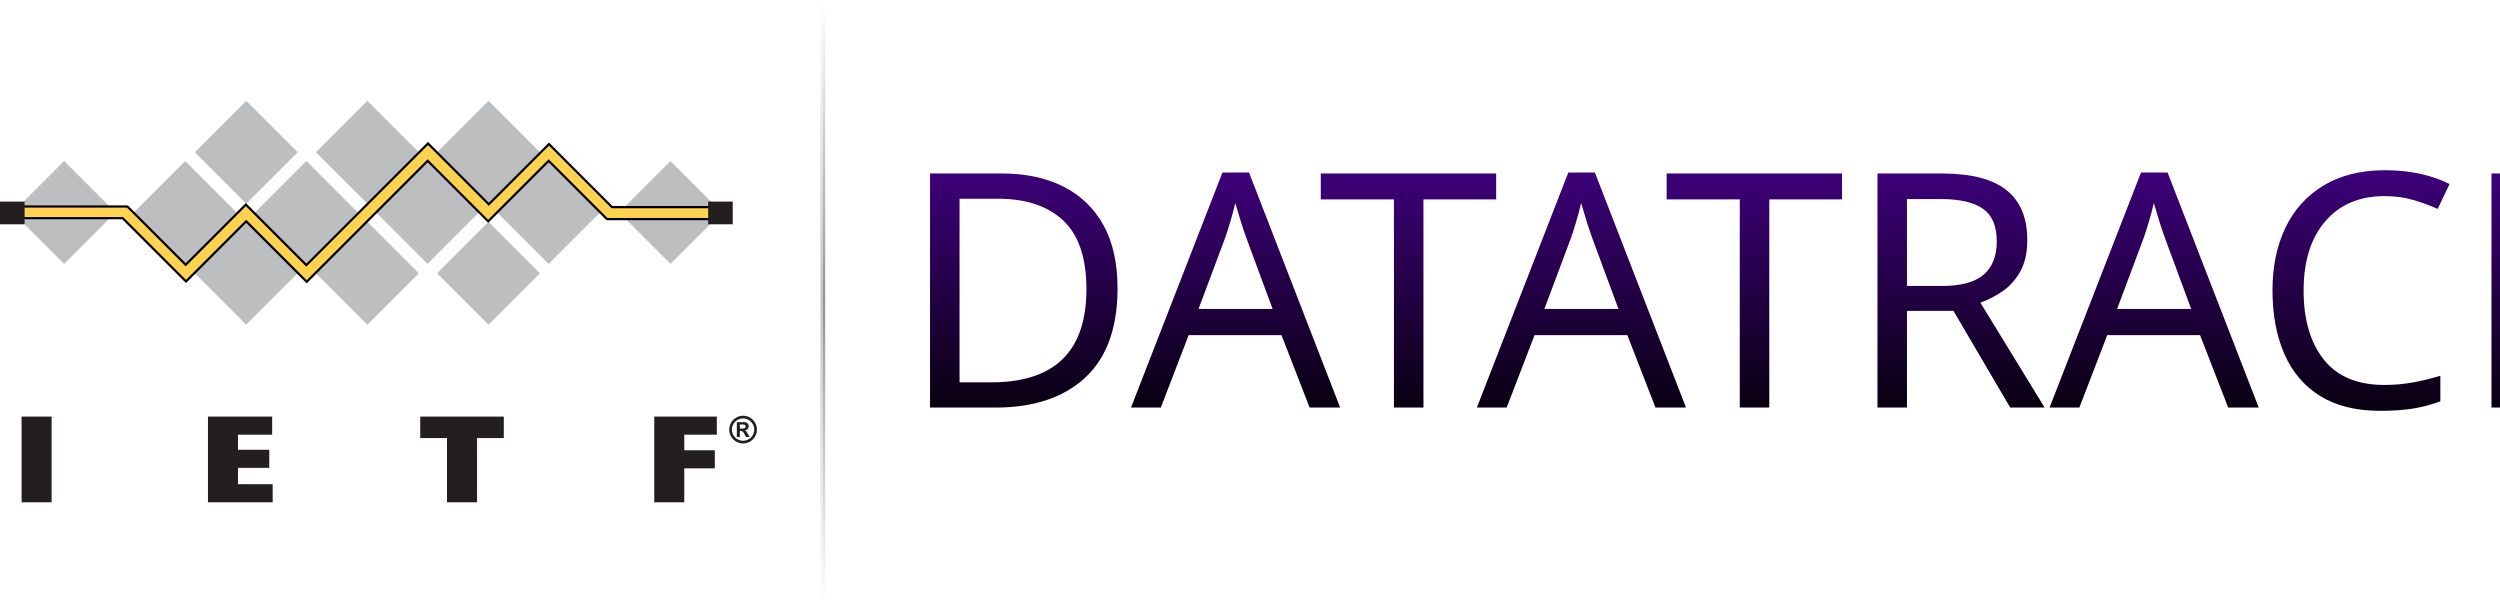
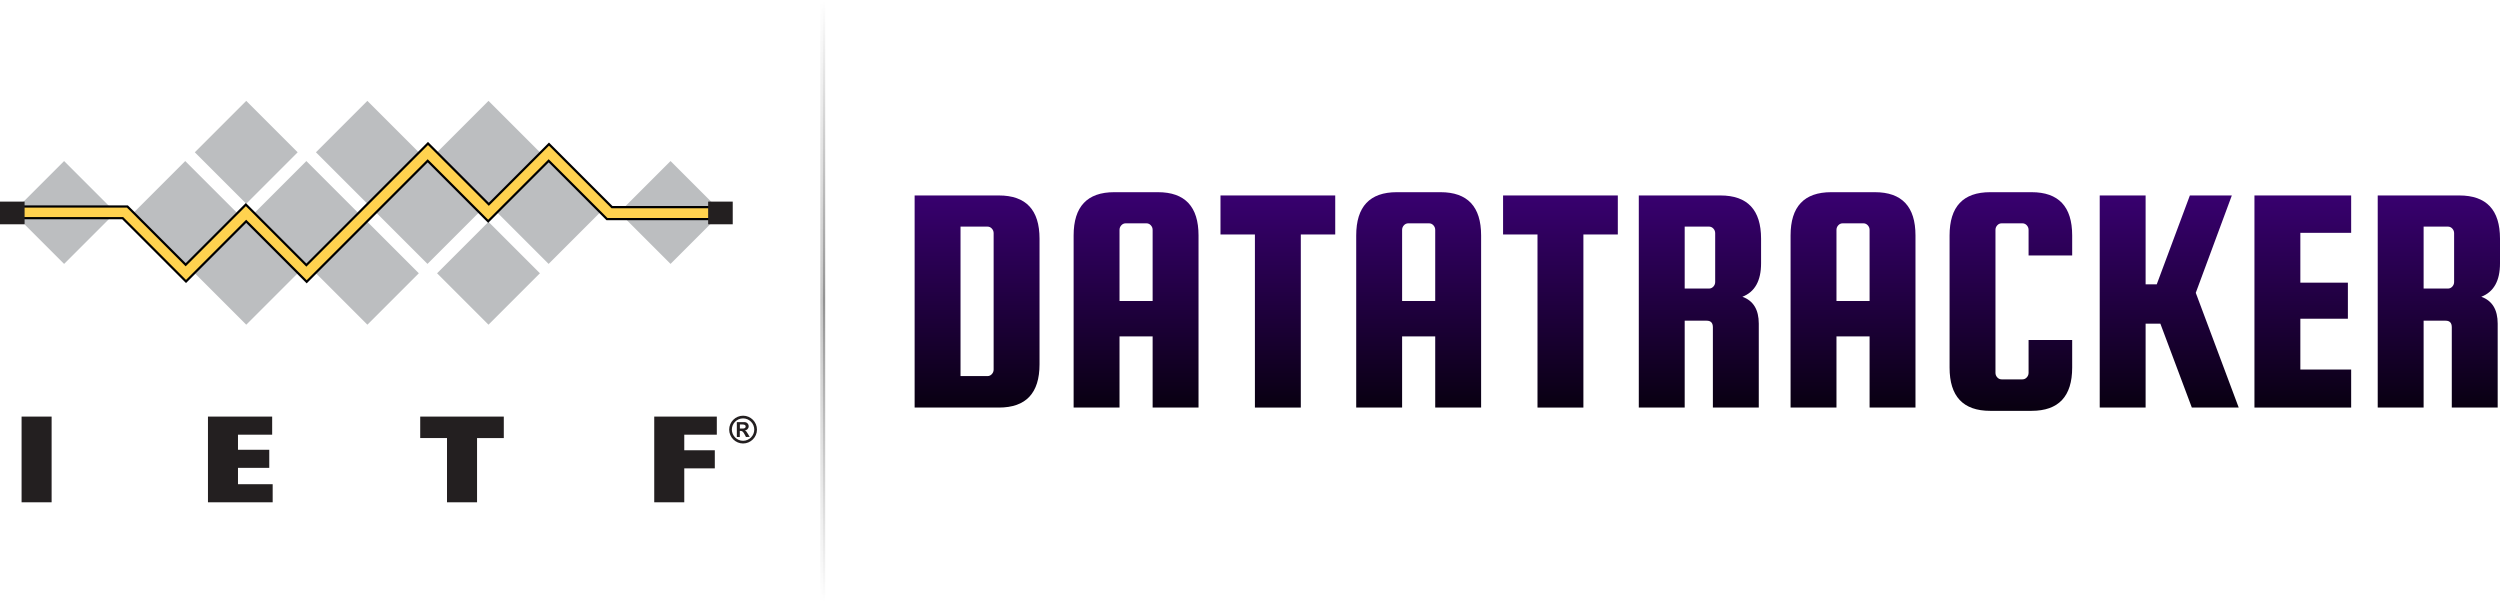
<svg xmlns="http://www.w3.org/2000/svg" width="100%" height="100%" viewBox="0 0 1024 250" version="1.1" xml:space="preserve" style="fill-rule:evenodd;clip-rule:evenodd;">
  <g transform="matrix(1.39872,0,0,1.39872,-433.548,-258.273)">
-     <text x="573px" y="304px" style="font-family:'SquadaOne-Regular', 'Squada One';font-size:96px;fill:url(#_Linear1);">DATATRACKER</text>
+     <path d="M602.472,241.888C610.408,241.888 614.376,246.112 614.376,254.56L614.376,291.328C614.376,299.776 610.408,304 602.472,304L577.8,304L577.8,241.888L602.472,241.888ZM600.936,292.864L600.936,252.928C600.936,252.416 600.76,251.968 600.408,251.584C600.056,251.2 599.624,251.008 599.112,251.008L591.24,251.008L591.24,294.784L599.112,294.784C599.624,294.784 600.056,294.592 600.408,294.208C600.76,293.824 600.936,293.376 600.936,292.864Z" style="fill:url(#_Linear1);fill-rule:nonzero;" />
+     <path d="M649.032,240.928C656.968,240.928 660.936,245.152 660.936,253.6L660.936,304L647.496,304L647.496,283.168L637.8,283.168L637.8,304L624.36,304L624.36,253.6C624.36,245.152 628.328,240.928 636.264,240.928L649.032,240.928ZM637.8,272.8L647.496,272.8L647.496,251.968C647.496,251.456 647.32,251.008 646.968,250.624C646.616,250.24 646.184,250.048 645.672,250.048L639.624,250.048C639.112,250.048 638.68,250.24 638.328,250.624C637.976,251.008 637.8,251.456 637.8,251.968L637.8,272.8Z" style="fill:url(#_Linear2);fill-rule:nonzero;" />
+     <path d="M667.368,253.312L667.368,241.888L700.968,241.888L700.968,253.312L690.888,253.312L690.888,304L677.448,304L677.448,253.312L667.368,253.312Z" style="fill:url(#_Linear3);fill-rule:nonzero;" />
+     <path d="M731.784,240.928C739.72,240.928 743.688,245.152 743.688,253.6L743.688,304L730.248,304L730.248,283.168L720.552,283.168L720.552,304L707.112,304L707.112,253.6C707.112,245.152 711.08,240.928 719.016,240.928L731.784,240.928ZM720.552,272.8L730.248,272.8L730.248,251.968C730.248,251.456 730.072,251.008 729.72,250.624C729.368,250.24 728.936,250.048 728.424,250.048L722.376,250.048C721.864,250.048 721.432,250.24 721.08,250.624C720.728,251.008 720.552,251.456 720.552,251.968L720.552,272.8Z" style="fill:url(#_Linear4);fill-rule:nonzero;" />
+     <path d="M750.12,253.312L750.12,241.888L783.72,241.888L783.72,253.312L773.64,253.312L773.64,304L760.2,304L760.2,253.312L750.12,253.312Z" style="fill:url(#_Linear5);fill-rule:nonzero;" />
+     <path d="M803.304,278.56L803.304,304L789.864,304L789.864,241.888L813.768,241.888C821.704,241.888 825.672,246.112 825.672,254.56L825.672,261.76C825.672,266.88 823.848,270.144 820.2,271.552C823.4,272.704 825,275.328 825,279.424L825,304L811.56,304L811.56,280.48C811.56,279.2 810.952,278.56 809.736,278.56L803.304,278.56ZM803.304,251.008L803.304,269.152L810.408,269.152C810.92,269.152 811.352,268.96 811.704,268.576C812.056,268.192 812.232,267.744 812.232,267.232L812.232,252.928C812.232,252.416 812.056,251.968 811.704,251.584C811.352,251.2 810.92,251.008 810.408,251.008L803.304,251.008Z" style="fill:url(#_Linear6);fill-rule:nonzero;" />
+     <path d="M858.984,240.928C866.92,240.928 870.888,245.152 870.888,253.6L870.888,304L857.448,304L857.448,283.168L847.752,283.168L847.752,304L834.312,304L834.312,253.6C834.312,245.152 838.28,240.928 846.216,240.928L858.984,240.928ZM847.752,272.8L857.448,272.8L857.448,251.968C857.448,251.456 857.272,251.008 856.92,250.624C856.568,250.24 856.136,250.048 855.624,250.048L849.576,250.048C849.064,250.048 848.632,250.24 848.28,250.624C847.928,251.008 847.752,251.456 847.752,251.968L847.752,272.8Z" style="fill:url(#_Linear7);fill-rule:nonzero;" />
+     <path d="M904.008,293.824L904.008,284.224L916.776,284.224L916.776,292.288C916.776,300.736 912.808,304.96 904.872,304.96L892.776,304.96C884.84,304.96 880.872,300.736 880.872,292.288L880.872,253.6C880.872,245.152 884.84,240.928 892.776,240.928L904.872,240.928C912.808,240.928 916.776,245.152 916.776,253.6L916.776,259.456L904.008,259.456L904.008,251.968C904.008,251.456 903.832,251.008 903.48,250.624C903.128,250.24 902.696,250.048 902.184,250.048L896.136,250.048C895.624,250.048 895.192,250.24 894.84,250.624C894.488,251.008 894.312,251.456 894.312,251.968L894.312,293.824C894.312,294.336 894.488,294.784 894.84,295.168C895.192,295.552 895.624,295.744 896.136,295.744L902.184,295.744C902.696,295.744 903.128,295.552 903.48,295.168C903.832,294.784 904.008,294.336 904.008,293.824Z" style="fill:url(#_Linear8);fill-rule:nonzero;" />
+     <path d="M963.528,241.888L952.968,270.4L965.544,304L951.816,304L942.6,279.424L938.28,279.424L938.28,304L924.84,304L924.84,241.888L938.28,241.888L938.28,267.904L941.544,267.904L951.24,241.888L963.528,241.888Z" style="fill:url(#_Linear9);fill-rule:nonzero;" />
+     <path d="M983.592,292.864L998.472,292.864L998.472,304L970.152,304L970.152,241.888L998.472,241.888L998.472,252.832L983.592,252.832L983.592,267.424L997.512,267.424L997.512,277.984L983.592,277.984L983.592,292.864Z" style="fill:url(#_Linear10);fill-rule:nonzero;" />
+     <path d="M1019.69,278.56L1019.69,304L1006.25,304L1006.25,241.888L1030.15,241.888C1038.09,241.888 1042.06,246.112 1042.06,254.56L1042.06,261.76C1042.06,266.88 1040.23,270.144 1036.58,271.552C1039.78,272.704 1041.38,275.328 1041.38,279.424L1041.38,304L1027.94,304L1027.94,280.48C1027.94,279.2 1027.34,278.56 1026.12,278.56L1019.69,278.56ZM1019.69,251.008L1019.69,269.152L1026.79,269.152C1027.3,269.152 1027.74,268.96 1028.09,268.576C1028.44,268.192 1028.62,267.744 1028.62,267.232L1028.62,252.928C1028.62,252.416 1028.44,251.968 1028.09,251.584C1027.74,251.2 1027.3,251.008 1026.79,251.008L1019.69,251.008Z" style="fill:url(#_Linear11);fill-rule:nonzero;" />
  </g>
  <g transform="matrix(1,0,0,1,0,-90)">
    <g transform="matrix(0.0384615,0,0,1,323.077,0)">
-       <rect x="336" y="90" width="26" height="247" style="fill:url(#_Linear2);" />
+       <rect x="336" y="90" width="26" height="247" style="fill:url(#_Linear12);" />
    </g>
    <g transform="matrix(0.0384615,0,0,1,324.077,0)">
-       <rect x="336" y="90" width="26" height="247" style="fill:url(#_Linear3);" />
+       <rect x="336" y="90" width="26" height="247" style="fill:url(#_Linear13);" />
    </g>
  </g>
  <g transform="matrix(0.60874,0,0,0.60874,-179.578,38.2694)">
    <g id="squares" transform="matrix(1,0,0,1,295,5)">
      <g transform="matrix(0.707107,-0.707107,0.707107,0.707107,-270.59,-94.37)">
        <rect x="77.53" y="317.2" width="48.94" height="48.94" style="fill:rgb(188,190,192);" />
      </g>
      <g transform="matrix(0.707107,-0.707107,0.707107,0.707107,-151.08,194.17)">
        <rect x="485.59" y="317.2" width="48.94" height="48.94" style="fill:rgb(188,190,192);" />
      </g>
      <g transform="matrix(0.707107,-0.707107,0.707107,0.707107,-246.72,-36.73)">
        <rect x="159.04" y="317.2" width="48.94" height="48.94" style="fill:rgb(188,190,192);" />
      </g>
      <g transform="matrix(0.707107,-0.707107,0.707107,0.707107,-222.85,20.9)">
        <rect x="240.54" y="317.2" width="48.94" height="48.94" style="fill:rgb(188,190,192);" />
      </g>
      <g transform="matrix(0.707107,-0.707107,0.707107,0.707107,-198.98,78.53)">
        <rect x="322.05" y="317.2" width="48.94" height="48.94" style="fill:rgb(188,190,192);" />
      </g>
      <g transform="matrix(0.707107,-0.707107,0.707107,0.707107,-175.11,136.16)">
        <rect x="403.55" y="317.2" width="48.94" height="48.94" style="fill:rgb(188,190,192);" />
      </g>
      <g transform="matrix(0.707107,-0.707107,0.707107,0.707107,-263.62,4.28)">
        <rect x="200.09" y="358.11" width="48.94" height="48.94" style="fill:rgb(188,190,192);" />
      </g>
      <g transform="matrix(0.707107,-0.707107,0.707107,0.707107,-239.75,61.9)">
        <rect x="281.59" y="358.11" width="48.94" height="48.94" style="fill:rgb(188,190,192);" />
      </g>
      <g transform="matrix(0.707107,-0.707107,0.707107,0.707107,-215.88,119.53)">
        <rect x="363.09" y="358.11" width="48.94" height="48.94" style="fill:rgb(188,190,192);" />
      </g>
      <g transform="matrix(0.707107,-0.707107,0.707107,0.707107,-206.06,-19.57)">
        <rect x="200.09" y="276.7" width="48.94" height="48.94" style="fill:rgb(188,190,192);" />
      </g>
      <g transform="matrix(0.707107,-0.707107,0.707107,0.707107,-182.19,38.06)">
        <rect x="281.59" y="276.7" width="48.94" height="48.94" style="fill:rgb(188,190,192);" />
      </g>
      <g transform="matrix(0.707107,-0.707107,0.707107,0.707107,-158.32,95.69)">
        <rect x="363.09" y="276.7" width="48.94" height="48.94" style="fill:rgb(188,190,192);" />
      </g>
    </g>
    <g id="line" transform="matrix(1,0,0,1,295,5)">
      <path d="M14.49,71.07L85.72,71.07L124.93,110.28L165.43,69.79L206.14,110.51L287.98,28.67L328.9,69.59L369.39,29.1L411.79,71.5L481.33,71.5L481.33,79.55L408.4,79.55L369.18,40.33L328.47,81.04L287.77,40.33L206.36,121.74L165.65,81.04L125.16,121.53L82.54,78.92L14.06,78.92L14.49,71.07Z" style="fill:rgb(255,210,79);fill-rule:nonzero;stroke:black;stroke-width:1.5px;" />
      <rect x="0" y="67.79" width="16.54" height="15.26" style="fill:rgb(35,31,32);" />
      <rect x="476.49" y="67.79" width="16.54" height="15.26" style="fill:rgb(35,31,32);" />
    </g>
    <g id="text" transform="matrix(1,0,0,1,295,5)">
      <g transform="matrix(1,0,0,1,-58.87,-266.56)">
        <rect x="73.39" y="479" width="20.21" height="57.67" style="fill:rgb(35,31,32);fill-rule:nonzero;" />
      </g>
      <g transform="matrix(1,0,0,1,-58.87,-266.56)">
        <path d="M198.8,479L242,479L242,491.18L219,491.18L219,501.33L240.05,501.33L240.05,513.5L219,513.5L219,524.5L242.34,524.5L242.34,536.67L198.8,536.67L198.8,479Z" style="fill:rgb(35,31,32);fill-rule:nonzero;" />
      </g>
      <g transform="matrix(1,0,0,1,-58.87,-266.56)">
        <path d="M341.62,493.44L341.62,479L397.86,479L397.86,493.46L379.86,493.46L379.86,536.67L359.64,536.67L359.64,493.44L341.62,493.44Z" style="fill:rgb(35,31,32);fill-rule:nonzero;" />
      </g>
      <g transform="matrix(1,0,0,1,-58.87,-266.56)">
        <path d="M499.08,479L541.19,479L541.19,491.18L519.29,491.18L519.29,501.66L539.84,501.66L539.84,513.84L519.29,513.84L519.29,536.67L499.08,536.67L499.08,479Z" style="fill:rgb(35,31,32);fill-rule:nonzero;" />
      </g>
      <g transform="matrix(1,0,0,1,-58.87,-266.56)">
        <path d="M558.87,478.4C563.995,478.405 568.21,482.625 568.21,487.75C568.21,492.879 563.989,497.1 558.86,497.1C553.735,497.1 549.515,492.885 549.51,487.76C549.51,482.625 553.735,478.4 558.87,478.4ZM558.87,495.29C562.999,495.279 566.39,491.879 566.39,487.75C566.39,483.614 562.986,480.21 558.85,480.21C554.714,480.21 551.31,483.614 551.31,487.75C551.31,487.753 551.31,487.757 551.31,487.76C551.321,491.898 554.732,495.295 558.87,495.29ZM560.8,492.73L559.97,491.12C559.07,489.37 558.36,488.64 557.34,488.64L556.66,488.64L556.66,492.73L554.66,492.73L554.66,482.73L559.66,482.73C559.723,482.726 559.787,482.724 559.85,482.724C561.381,482.724 562.641,483.984 562.641,485.515C562.641,486.975 561.496,488.201 560.04,488.3L560.04,488.35C560.89,488.65 561.09,488.9 562.15,490.68L563.32,492.68L560.8,492.73ZM558.62,487.06C559.92,487.06 560.62,486.53 560.62,485.68C560.62,484.83 559.94,484.32 558.54,484.32L556.71,484.32L556.71,487.06L558.62,487.06Z" style="fill:rgb(35,31,32);fill-rule:nonzero;" />
      </g>
    </g>
  </g>
  <defs>
    <linearGradient id="_Linear1" x1="0" y1="0" x2="1" y2="0" gradientUnits="userSpaceOnUse" gradientTransform="matrix(4.92112e-15,80.368,-7.5457,4.62041e-16,939.048,235.264)">
      <stop offset="0" style="stop-color:rgb(61,0,121);stop-opacity:1" />
      <stop offset="1" style="stop-color:black;stop-opacity:1" />
    </linearGradient>
-     <linearGradient id="_Linear2" x1="0" y1="0" x2="1" y2="0" gradientUnits="userSpaceOnUse" gradientTransform="matrix(1.51244e-14,247,-247,1.51244e-14,349,90)">
+     <linearGradient id="_Linear2" x1="0" y1="0" x2="1" y2="0" gradientUnits="userSpaceOnUse" gradientTransform="matrix(4.92112e-15,80.368,-7.5457,4.62041e-16,939.048,235.264)">
+       <stop offset="0" style="stop-color:rgb(61,0,121);stop-opacity:1" />
+       <stop offset="1" style="stop-color:black;stop-opacity:1" />
+     </linearGradient>
+     <linearGradient id="_Linear3" x1="0" y1="0" x2="1" y2="0" gradientUnits="userSpaceOnUse" gradientTransform="matrix(4.92112e-15,80.368,-7.5457,4.62041e-16,939.048,235.264)">
+       <stop offset="0" style="stop-color:rgb(61,0,121);stop-opacity:1" />
+       <stop offset="1" style="stop-color:black;stop-opacity:1" />
+     </linearGradient>
+     <linearGradient id="_Linear4" x1="0" y1="0" x2="1" y2="0" gradientUnits="userSpaceOnUse" gradientTransform="matrix(4.92112e-15,80.368,-7.5457,4.62041e-16,939.048,235.264)">
+       <stop offset="0" style="stop-color:rgb(61,0,121);stop-opacity:1" />
+       <stop offset="1" style="stop-color:black;stop-opacity:1" />
+     </linearGradient>
+     <linearGradient id="_Linear5" x1="0" y1="0" x2="1" y2="0" gradientUnits="userSpaceOnUse" gradientTransform="matrix(4.92112e-15,80.368,-7.5457,4.62041e-16,939.048,235.264)">
+       <stop offset="0" style="stop-color:rgb(61,0,121);stop-opacity:1" />
+       <stop offset="1" style="stop-color:black;stop-opacity:1" />
+     </linearGradient>
+     <linearGradient id="_Linear6" x1="0" y1="0" x2="1" y2="0" gradientUnits="userSpaceOnUse" gradientTransform="matrix(4.92112e-15,80.368,-7.5457,4.62041e-16,939.048,235.264)">
+       <stop offset="0" style="stop-color:rgb(61,0,121);stop-opacity:1" />
+       <stop offset="1" style="stop-color:black;stop-opacity:1" />
+     </linearGradient>
+     <linearGradient id="_Linear7" x1="0" y1="0" x2="1" y2="0" gradientUnits="userSpaceOnUse" gradientTransform="matrix(4.92112e-15,80.368,-7.5457,4.62041e-16,939.048,235.264)">
+       <stop offset="0" style="stop-color:rgb(61,0,121);stop-opacity:1" />
+       <stop offset="1" style="stop-color:black;stop-opacity:1" />
+     </linearGradient>
+     <linearGradient id="_Linear8" x1="0" y1="0" x2="1" y2="0" gradientUnits="userSpaceOnUse" gradientTransform="matrix(4.92112e-15,80.368,-7.5457,4.62041e-16,939.048,235.264)">
+       <stop offset="0" style="stop-color:rgb(61,0,121);stop-opacity:1" />
+       <stop offset="1" style="stop-color:black;stop-opacity:1" />
+     </linearGradient>
+     <linearGradient id="_Linear9" x1="0" y1="0" x2="1" y2="0" gradientUnits="userSpaceOnUse" gradientTransform="matrix(4.92112e-15,80.368,-7.5457,4.62041e-16,939.048,235.264)">
+       <stop offset="0" style="stop-color:rgb(61,0,121);stop-opacity:1" />
+       <stop offset="1" style="stop-color:black;stop-opacity:1" />
+     </linearGradient>
+     <linearGradient id="_Linear10" x1="0" y1="0" x2="1" y2="0" gradientUnits="userSpaceOnUse" gradientTransform="matrix(4.92112e-15,80.368,-7.5457,4.62041e-16,939.048,235.264)">
+       <stop offset="0" style="stop-color:rgb(61,0,121);stop-opacity:1" />
+       <stop offset="1" style="stop-color:black;stop-opacity:1" />
+     </linearGradient>
+     <linearGradient id="_Linear11" x1="0" y1="0" x2="1" y2="0" gradientUnits="userSpaceOnUse" gradientTransform="matrix(4.92112e-15,80.368,-7.5457,4.62041e-16,939.048,235.264)">
+       <stop offset="0" style="stop-color:rgb(61,0,121);stop-opacity:1" />
+       <stop offset="1" style="stop-color:black;stop-opacity:1" />
+     </linearGradient>
+     <linearGradient id="_Linear12" x1="0" y1="0" x2="1" y2="0" gradientUnits="userSpaceOnUse" gradientTransform="matrix(1.51244e-14,247,-247,1.51244e-14,349,90)">
      <stop offset="0" style="stop-color:white;stop-opacity:1" />
      <stop offset="0.5" style="stop-color:rgb(199,199,199);stop-opacity:1" />
      <stop offset="1" style="stop-color:white;stop-opacity:1" />
    </linearGradient>
-     <linearGradient id="_Linear3" x1="0" y1="0" x2="1" y2="0" gradientUnits="userSpaceOnUse" gradientTransform="matrix(1.51244e-14,247,-247,1.51244e-14,349,90)">
+     <linearGradient id="_Linear13" x1="0" y1="0" x2="1" y2="0" gradientUnits="userSpaceOnUse" gradientTransform="matrix(1.51244e-14,247,-247,1.51244e-14,349,90)">
      <stop offset="0" style="stop-color:white;stop-opacity:1" />
      <stop offset="0.5" style="stop-color:rgb(146,146,146);stop-opacity:1" />
      <stop offset="1" style="stop-color:white;stop-opacity:1" />
    </linearGradient>
  </defs>
</svg>
